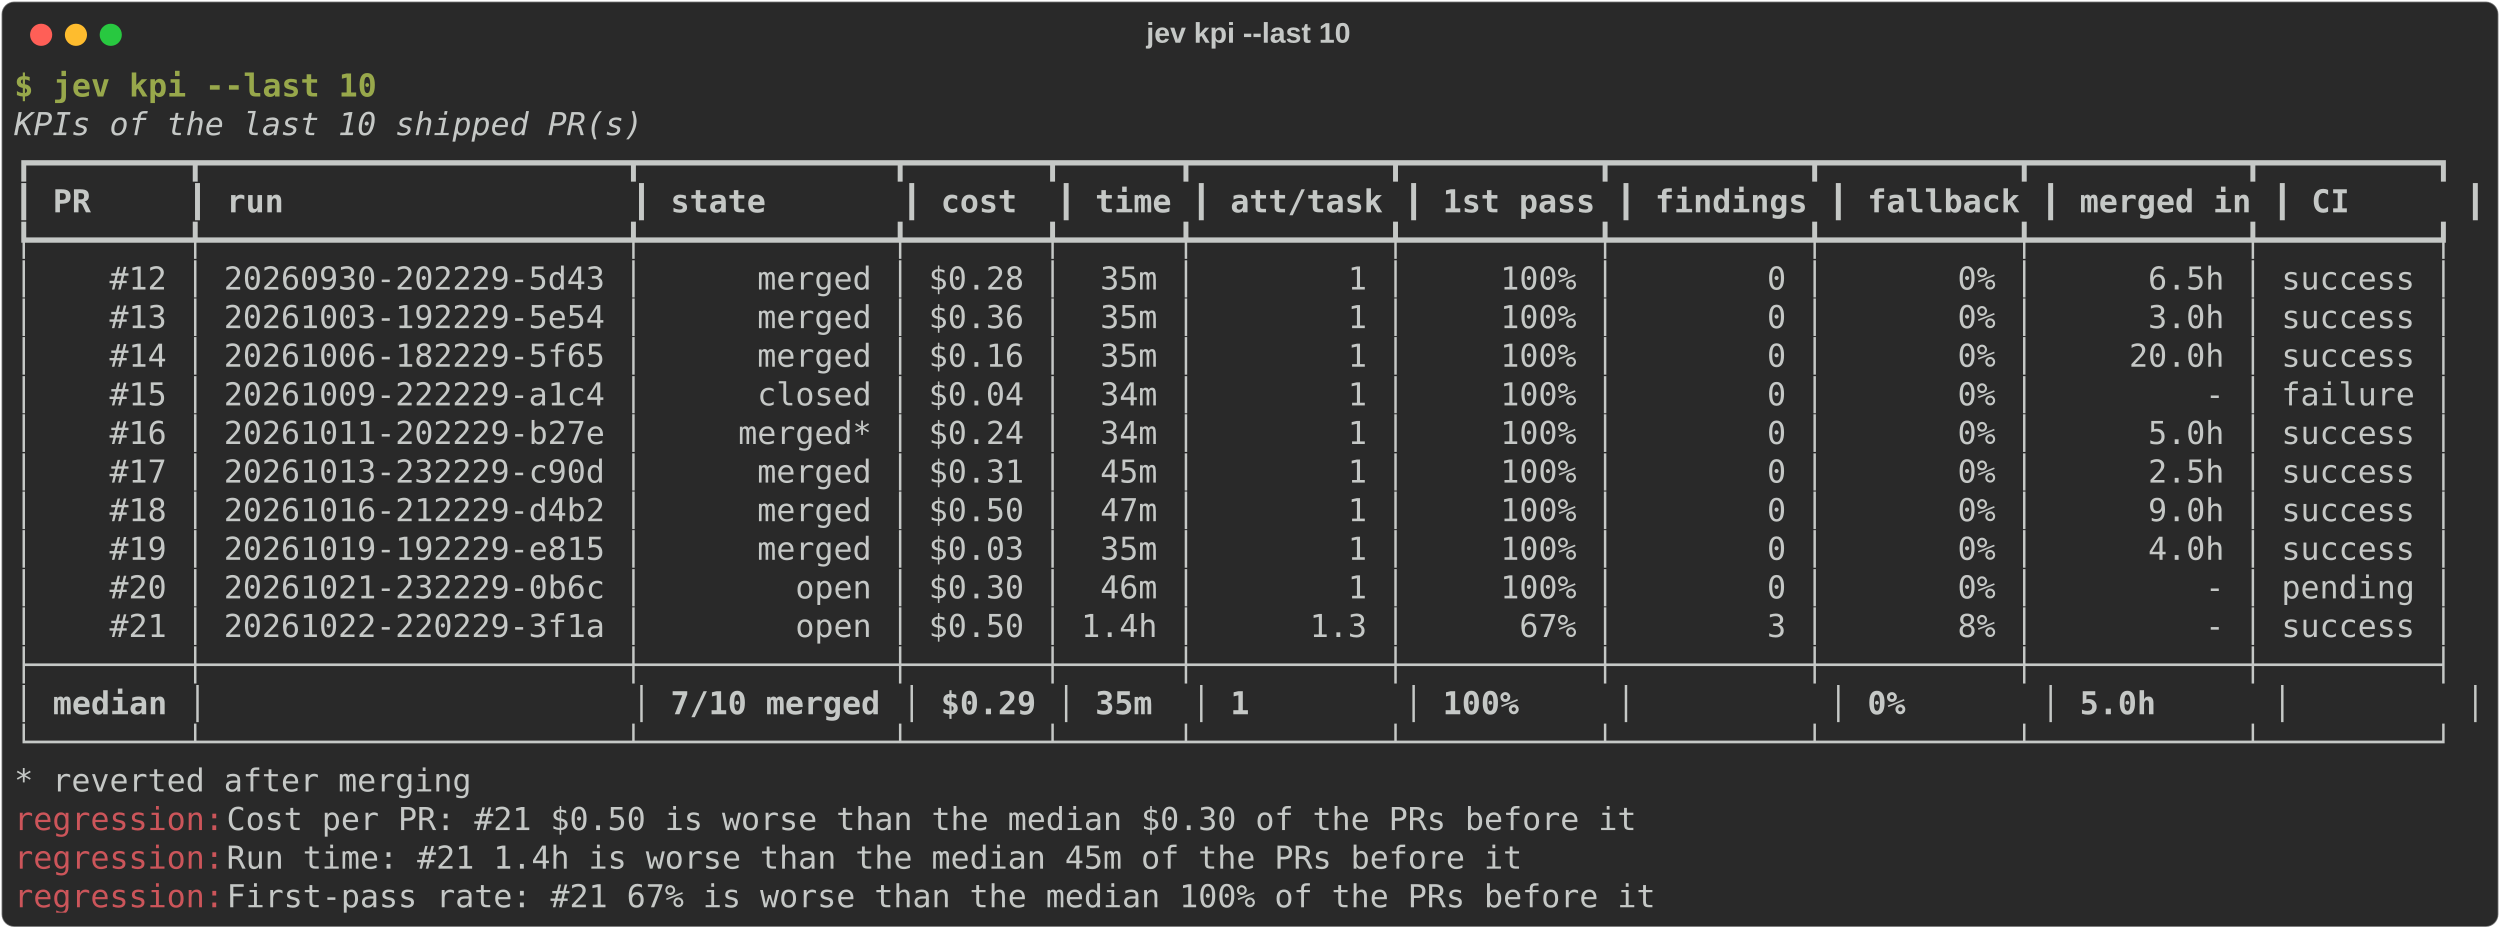
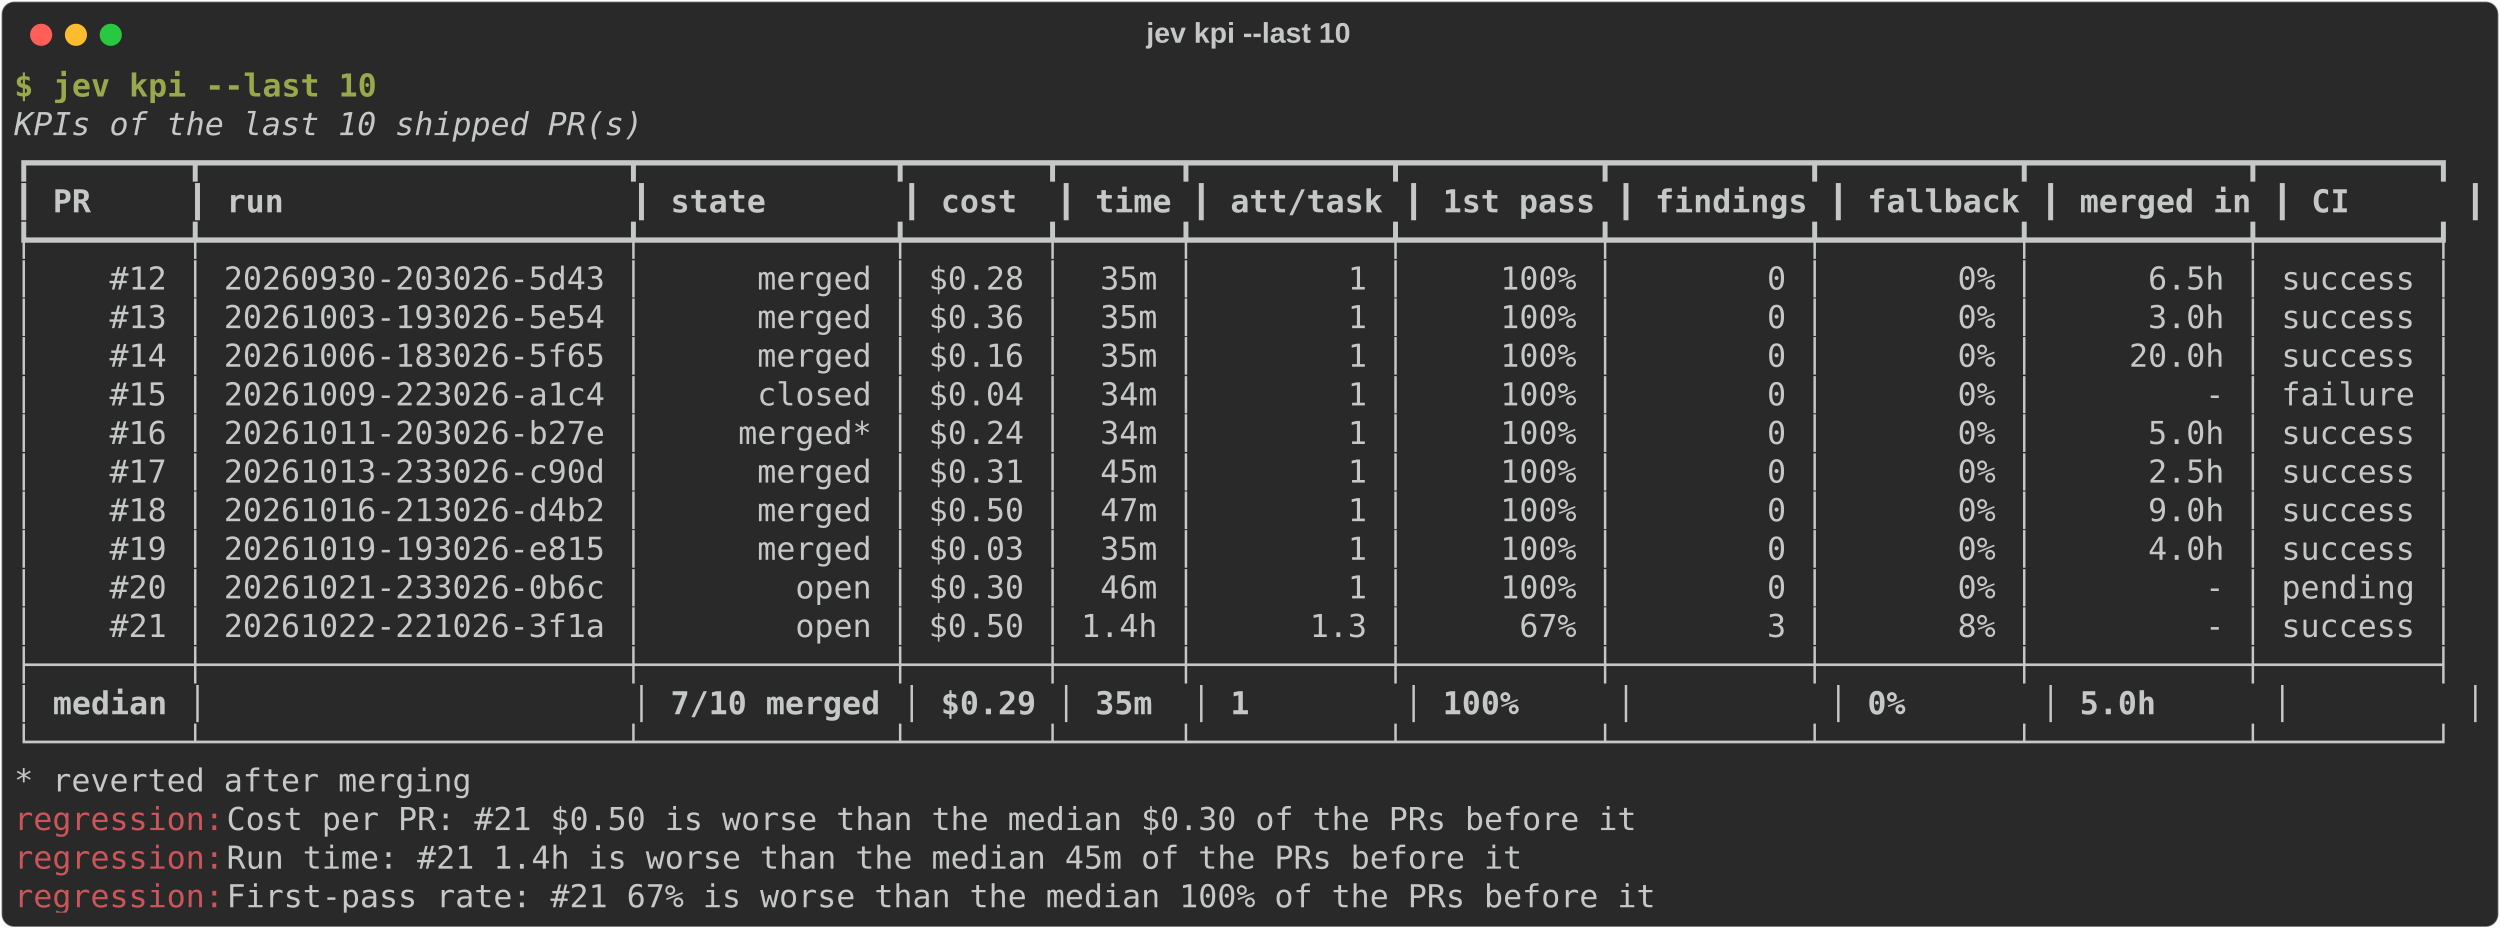
<svg xmlns="http://www.w3.org/2000/svg" class="rich-terminal" viewBox="0 0 1580 586.8">
  <style>

    @font-face {
        font-family: "Fira Code";
        src: local("FiraCode-Regular"),
                url("https://cdnjs.cloudflare.com/ajax/libs/firacode/6.2.0/woff2/FiraCode-Regular.woff2") format("woff2"),
                url("https://cdnjs.cloudflare.com/ajax/libs/firacode/6.2.0/woff/FiraCode-Regular.woff") format("woff");
        font-style: normal;
        font-weight: 400;
    }
    @font-face {
        font-family: "Fira Code";
        src: local("FiraCode-Bold"),
                url("https://cdnjs.cloudflare.com/ajax/libs/firacode/6.2.0/woff2/FiraCode-Bold.woff2") format("woff2"),
                url("https://cdnjs.cloudflare.com/ajax/libs/firacode/6.2.0/woff/FiraCode-Bold.woff") format("woff");
        font-style: bold;
        font-weight: 700;
    }

-     .terminal-2566803699-matrix {
+     .terminal-1916162251-matrix {
        font-family: Fira Code, monospace;
        font-size: 20px;
        line-height: 24.4px;
        font-variant-east-asian: full-width;
    }

-     .terminal-2566803699-title {
+     .terminal-1916162251-title {
        font-size: 18px;
        font-weight: bold;
        font-family: arial;
    }

-     .terminal-2566803699-r1 { fill: #98a84b;font-weight: bold }
- .terminal-2566803699-r2 { fill: #c5c8c6 }
- .terminal-2566803699-r3 { fill: #c5c8c6;font-style: italic; }
- .terminal-2566803699-r4 { fill: #c5c8c6;font-weight: bold }
- .terminal-2566803699-r5 { fill: #cc555a }
+     .terminal-1916162251-r1 { fill: #98a84b;font-weight: bold }
+ .terminal-1916162251-r2 { fill: #c5c8c6 }
+ .terminal-1916162251-r3 { fill: #c5c8c6;font-style: italic; }
+ .terminal-1916162251-r4 { fill: #c5c8c6;font-weight: bold }
+ .terminal-1916162251-r5 { fill: #cc555a }
    </style>
  <defs>
-     <clipPath id="terminal-2566803699-clip-terminal">
+     <clipPath id="terminal-1916162251-clip-terminal">
      <rect x="0" y="0" width="1560.6" height="535.8" />
    </clipPath>
-     <clipPath id="terminal-2566803699-line-0">
+     <clipPath id="terminal-1916162251-line-0">
      <rect x="0" y="1.5" width="1561.6" height="24.65" />
    </clipPath>
-     <clipPath id="terminal-2566803699-line-1">
+     <clipPath id="terminal-1916162251-line-1">
      <rect x="0" y="25.9" width="1561.6" height="24.65" />
    </clipPath>
-     <clipPath id="terminal-2566803699-line-2">
+     <clipPath id="terminal-1916162251-line-2">
      <rect x="0" y="50.3" width="1561.6" height="24.65" />
    </clipPath>
-     <clipPath id="terminal-2566803699-line-3">
+     <clipPath id="terminal-1916162251-line-3">
      <rect x="0" y="74.7" width="1561.6" height="24.65" />
    </clipPath>
-     <clipPath id="terminal-2566803699-line-4">
+     <clipPath id="terminal-1916162251-line-4">
      <rect x="0" y="99.1" width="1561.6" height="24.65" />
    </clipPath>
-     <clipPath id="terminal-2566803699-line-5">
+     <clipPath id="terminal-1916162251-line-5">
      <rect x="0" y="123.5" width="1561.6" height="24.65" />
    </clipPath>
-     <clipPath id="terminal-2566803699-line-6">
+     <clipPath id="terminal-1916162251-line-6">
      <rect x="0" y="147.9" width="1561.6" height="24.65" />
    </clipPath>
-     <clipPath id="terminal-2566803699-line-7">
+     <clipPath id="terminal-1916162251-line-7">
      <rect x="0" y="172.3" width="1561.6" height="24.65" />
    </clipPath>
-     <clipPath id="terminal-2566803699-line-8">
+     <clipPath id="terminal-1916162251-line-8">
      <rect x="0" y="196.7" width="1561.6" height="24.65" />
    </clipPath>
-     <clipPath id="terminal-2566803699-line-9">
+     <clipPath id="terminal-1916162251-line-9">
      <rect x="0" y="221.1" width="1561.6" height="24.65" />
    </clipPath>
-     <clipPath id="terminal-2566803699-line-10">
+     <clipPath id="terminal-1916162251-line-10">
      <rect x="0" y="245.5" width="1561.6" height="24.65" />
    </clipPath>
-     <clipPath id="terminal-2566803699-line-11">
+     <clipPath id="terminal-1916162251-line-11">
      <rect x="0" y="269.9" width="1561.6" height="24.65" />
    </clipPath>
-     <clipPath id="terminal-2566803699-line-12">
+     <clipPath id="terminal-1916162251-line-12">
      <rect x="0" y="294.3" width="1561.6" height="24.65" />
    </clipPath>
-     <clipPath id="terminal-2566803699-line-13">
+     <clipPath id="terminal-1916162251-line-13">
      <rect x="0" y="318.7" width="1561.6" height="24.65" />
    </clipPath>
-     <clipPath id="terminal-2566803699-line-14">
+     <clipPath id="terminal-1916162251-line-14">
      <rect x="0" y="343.1" width="1561.6" height="24.65" />
    </clipPath>
-     <clipPath id="terminal-2566803699-line-15">
+     <clipPath id="terminal-1916162251-line-15">
      <rect x="0" y="367.5" width="1561.6" height="24.65" />
    </clipPath>
-     <clipPath id="terminal-2566803699-line-16">
+     <clipPath id="terminal-1916162251-line-16">
      <rect x="0" y="391.9" width="1561.6" height="24.65" />
    </clipPath>
-     <clipPath id="terminal-2566803699-line-17">
+     <clipPath id="terminal-1916162251-line-17">
      <rect x="0" y="416.3" width="1561.6" height="24.65" />
    </clipPath>
-     <clipPath id="terminal-2566803699-line-18">
+     <clipPath id="terminal-1916162251-line-18">
      <rect x="0" y="440.7" width="1561.6" height="24.65" />
    </clipPath>
-     <clipPath id="terminal-2566803699-line-19">
+     <clipPath id="terminal-1916162251-line-19">
      <rect x="0" y="465.1" width="1561.6" height="24.65" />
    </clipPath>
-     <clipPath id="terminal-2566803699-line-20">
+     <clipPath id="terminal-1916162251-line-20">
      <rect x="0" y="489.5" width="1561.6" height="24.65" />
    </clipPath>
  </defs>
  <rect fill="#292929" stroke="rgba(255,255,255,0.35)" stroke-width="1" x="1" y="1" width="1578" height="584.8" rx="8" />
-   <text class="terminal-2566803699-title" fill="#c5c8c6" text-anchor="middle" x="789" y="27">jev kpi --last 10</text>
+   <text class="terminal-1916162251-title" fill="#c5c8c6" text-anchor="middle" x="789" y="27">jev kpi --last 10</text>
  <g transform="translate(26,22)">
    <circle cx="0" cy="0" r="7" fill="#ff5f57" />
    <circle cx="22" cy="0" r="7" fill="#febc2e" />
    <circle cx="44" cy="0" r="7" fill="#28c840" />
  </g>
-   <g transform="translate(9, 41)" clip-path="url(#terminal-2566803699-clip-terminal)">
-     <g class="terminal-2566803699-matrix">
-       <text class="terminal-2566803699-r1" x="0" y="20" textLength="24.4" clip-path="url(#terminal-2566803699-line-0)">$ </text>
-       <text class="terminal-2566803699-r1" x="24.4" y="20" textLength="207.4" clip-path="url(#terminal-2566803699-line-0)">jev kpi --last 10</text>
-       <text class="terminal-2566803699-r2" x="1561.6" y="20" textLength="12.2" clip-path="url(#terminal-2566803699-line-0)">
- </text>
-       <text class="terminal-2566803699-r3" x="0" y="44.4" textLength="1561.6" clip-path="url(#terminal-2566803699-line-1)">                                               KPIs of the last 10 shipped PR(s)                                                </text>
-       <text class="terminal-2566803699-r2" x="1561.6" y="44.4" textLength="12.2" clip-path="url(#terminal-2566803699-line-1)">
- </text>
-       <text class="terminal-2566803699-r2" x="0" y="68.8" textLength="1561.6" clip-path="url(#terminal-2566803699-line-2)">┏━━━━━━━━┳━━━━━━━━━━━━━━━━━━━━━━┳━━━━━━━━━━━━━┳━━━━━━━┳━━━━━━┳━━━━━━━━━━┳━━━━━━━━━━┳━━━━━━━━━━┳━━━━━━━━━━┳━━━━━━━━━━━┳━━━━━━━━━┓</text>
-       <text class="terminal-2566803699-r2" x="1561.6" y="68.8" textLength="12.2" clip-path="url(#terminal-2566803699-line-2)">
- </text>
-       <text class="terminal-2566803699-r2" x="0" y="93.2" textLength="12.2" clip-path="url(#terminal-2566803699-line-3)">┃</text>
-       <text class="terminal-2566803699-r4" x="24.4" y="93.2" textLength="73.2" clip-path="url(#terminal-2566803699-line-3)">    PR</text>
-       <text class="terminal-2566803699-r2" x="109.8" y="93.2" textLength="12.2" clip-path="url(#terminal-2566803699-line-3)">┃</text>
-       <text class="terminal-2566803699-r4" x="134.2" y="93.2" textLength="244" clip-path="url(#terminal-2566803699-line-3)">run                 </text>
-       <text class="terminal-2566803699-r2" x="390.4" y="93.2" textLength="12.2" clip-path="url(#terminal-2566803699-line-3)">┃</text>
-       <text class="terminal-2566803699-r4" x="414.8" y="93.2" textLength="134.2" clip-path="url(#terminal-2566803699-line-3)">      state</text>
-       <text class="terminal-2566803699-r2" x="561.2" y="93.2" textLength="12.2" clip-path="url(#terminal-2566803699-line-3)">┃</text>
-       <text class="terminal-2566803699-r4" x="585.6" y="93.2" textLength="61" clip-path="url(#terminal-2566803699-line-3)"> cost</text>
-       <text class="terminal-2566803699-r2" x="658.8" y="93.2" textLength="12.2" clip-path="url(#terminal-2566803699-line-3)">┃</text>
-       <text class="terminal-2566803699-r4" x="683.2" y="93.2" textLength="48.8" clip-path="url(#terminal-2566803699-line-3)">time</text>
-       <text class="terminal-2566803699-r2" x="744.2" y="93.2" textLength="12.2" clip-path="url(#terminal-2566803699-line-3)">┃</text>
-       <text class="terminal-2566803699-r4" x="768.6" y="93.2" textLength="97.6" clip-path="url(#terminal-2566803699-line-3)">att/task</text>
-       <text class="terminal-2566803699-r2" x="878.4" y="93.2" textLength="12.2" clip-path="url(#terminal-2566803699-line-3)">┃</text>
-       <text class="terminal-2566803699-r4" x="902.8" y="93.2" textLength="97.6" clip-path="url(#terminal-2566803699-line-3)">1st pass</text>
-       <text class="terminal-2566803699-r2" x="1012.6" y="93.2" textLength="12.2" clip-path="url(#terminal-2566803699-line-3)">┃</text>
-       <text class="terminal-2566803699-r4" x="1037" y="93.2" textLength="97.6" clip-path="url(#terminal-2566803699-line-3)">findings</text>
-       <text class="terminal-2566803699-r2" x="1146.8" y="93.2" textLength="12.2" clip-path="url(#terminal-2566803699-line-3)">┃</text>
-       <text class="terminal-2566803699-r4" x="1171.2" y="93.2" textLength="97.6" clip-path="url(#terminal-2566803699-line-3)">fallback</text>
-       <text class="terminal-2566803699-r2" x="1281" y="93.2" textLength="12.2" clip-path="url(#terminal-2566803699-line-3)">┃</text>
-       <text class="terminal-2566803699-r4" x="1305.4" y="93.2" textLength="109.8" clip-path="url(#terminal-2566803699-line-3)">merged in</text>
-       <text class="terminal-2566803699-r2" x="1427.4" y="93.2" textLength="12.2" clip-path="url(#terminal-2566803699-line-3)">┃</text>
-       <text class="terminal-2566803699-r4" x="1451.8" y="93.2" textLength="85.4" clip-path="url(#terminal-2566803699-line-3)">     CI</text>
-       <text class="terminal-2566803699-r2" x="1549.4" y="93.2" textLength="12.2" clip-path="url(#terminal-2566803699-line-3)">┃</text>
-       <text class="terminal-2566803699-r2" x="1561.6" y="93.2" textLength="12.2" clip-path="url(#terminal-2566803699-line-3)">
- </text>
-       <text class="terminal-2566803699-r2" x="0" y="117.6" textLength="1561.6" clip-path="url(#terminal-2566803699-line-4)">┡━━━━━━━━╇━━━━━━━━━━━━━━━━━━━━━━╇━━━━━━━━━━━━━╇━━━━━━━╇━━━━━━╇━━━━━━━━━━╇━━━━━━━━━━╇━━━━━━━━━━╇━━━━━━━━━━╇━━━━━━━━━━━╇━━━━━━━━━┩</text>
-       <text class="terminal-2566803699-r2" x="1561.6" y="117.6" textLength="12.2" clip-path="url(#terminal-2566803699-line-4)">
- </text>
-       <text class="terminal-2566803699-r2" x="0" y="142" textLength="1561.6" clip-path="url(#terminal-2566803699-line-5)">│    #12 │ 20260930-202229-5d43 │      merged │ $0.28 │  35m │        1 │     100% │        0 │       0% │      6.5h │ success │</text>
-       <text class="terminal-2566803699-r2" x="1561.6" y="142" textLength="12.2" clip-path="url(#terminal-2566803699-line-5)">
- </text>
-       <text class="terminal-2566803699-r2" x="0" y="166.4" textLength="1561.6" clip-path="url(#terminal-2566803699-line-6)">│    #13 │ 20261003-192229-5e54 │      merged │ $0.36 │  35m │        1 │     100% │        0 │       0% │      3.0h │ success │</text>
-       <text class="terminal-2566803699-r2" x="1561.6" y="166.4" textLength="12.2" clip-path="url(#terminal-2566803699-line-6)">
- </text>
-       <text class="terminal-2566803699-r2" x="0" y="190.8" textLength="1561.6" clip-path="url(#terminal-2566803699-line-7)">│    #14 │ 20261006-182229-5f65 │      merged │ $0.16 │  35m │        1 │     100% │        0 │       0% │     20.0h │ success │</text>
-       <text class="terminal-2566803699-r2" x="1561.6" y="190.8" textLength="12.2" clip-path="url(#terminal-2566803699-line-7)">
- </text>
-       <text class="terminal-2566803699-r2" x="0" y="215.2" textLength="1561.6" clip-path="url(#terminal-2566803699-line-8)">│    #15 │ 20261009-222229-a1c4 │      closed │ $0.04 │  34m │        1 │     100% │        0 │       0% │         - │ failure │</text>
-       <text class="terminal-2566803699-r2" x="1561.6" y="215.2" textLength="12.2" clip-path="url(#terminal-2566803699-line-8)">
- </text>
-       <text class="terminal-2566803699-r2" x="0" y="239.6" textLength="1561.6" clip-path="url(#terminal-2566803699-line-9)">│    #16 │ 20261011-202229-b27e │     merged* │ $0.24 │  34m │        1 │     100% │        0 │       0% │      5.0h │ success │</text>
-       <text class="terminal-2566803699-r2" x="1561.6" y="239.6" textLength="12.2" clip-path="url(#terminal-2566803699-line-9)">
- </text>
-       <text class="terminal-2566803699-r2" x="0" y="264" textLength="1561.6" clip-path="url(#terminal-2566803699-line-10)">│    #17 │ 20261013-232229-c90d │      merged │ $0.31 │  45m │        1 │     100% │        0 │       0% │      2.5h │ success │</text>
-       <text class="terminal-2566803699-r2" x="1561.6" y="264" textLength="12.2" clip-path="url(#terminal-2566803699-line-10)">
- </text>
-       <text class="terminal-2566803699-r2" x="0" y="288.4" textLength="1561.6" clip-path="url(#terminal-2566803699-line-11)">│    #18 │ 20261016-212229-d4b2 │      merged │ $0.50 │  47m │        1 │     100% │        0 │       0% │      9.0h │ success │</text>
-       <text class="terminal-2566803699-r2" x="1561.6" y="288.4" textLength="12.2" clip-path="url(#terminal-2566803699-line-11)">
- </text>
-       <text class="terminal-2566803699-r2" x="0" y="312.8" textLength="1561.6" clip-path="url(#terminal-2566803699-line-12)">│    #19 │ 20261019-192229-e815 │      merged │ $0.03 │  35m │        1 │     100% │        0 │       0% │      4.0h │ success │</text>
-       <text class="terminal-2566803699-r2" x="1561.6" y="312.8" textLength="12.2" clip-path="url(#terminal-2566803699-line-12)">
- </text>
-       <text class="terminal-2566803699-r2" x="0" y="337.2" textLength="1561.6" clip-path="url(#terminal-2566803699-line-13)">│    #20 │ 20261021-232229-0b6c │        open │ $0.30 │  46m │        1 │     100% │        0 │       0% │         - │ pending │</text>
-       <text class="terminal-2566803699-r2" x="1561.6" y="337.2" textLength="12.2" clip-path="url(#terminal-2566803699-line-13)">
- </text>
-       <text class="terminal-2566803699-r2" x="0" y="361.6" textLength="1561.6" clip-path="url(#terminal-2566803699-line-14)">│    #21 │ 20261022-220229-3f1a │        open │ $0.50 │ 1.4h │      1.3 │      67% │        3 │       8% │         - │ success │</text>
-       <text class="terminal-2566803699-r2" x="1561.6" y="361.6" textLength="12.2" clip-path="url(#terminal-2566803699-line-14)">
- </text>
-       <text class="terminal-2566803699-r2" x="0" y="386" textLength="1561.6" clip-path="url(#terminal-2566803699-line-15)">├────────┼──────────────────────┼─────────────┼───────┼──────┼──────────┼──────────┼──────────┼──────────┼───────────┼─────────┤</text>
-       <text class="terminal-2566803699-r2" x="1561.6" y="386" textLength="12.2" clip-path="url(#terminal-2566803699-line-15)">
- </text>
-       <text class="terminal-2566803699-r2" x="0" y="410.4" textLength="12.2" clip-path="url(#terminal-2566803699-line-16)">│</text>
-       <text class="terminal-2566803699-r4" x="24.4" y="410.4" textLength="73.2" clip-path="url(#terminal-2566803699-line-16)">median</text>
-       <text class="terminal-2566803699-r2" x="109.8" y="410.4" textLength="12.2" clip-path="url(#terminal-2566803699-line-16)">│</text>
-       <text class="terminal-2566803699-r2" x="390.4" y="410.4" textLength="12.2" clip-path="url(#terminal-2566803699-line-16)">│</text>
-       <text class="terminal-2566803699-r4" x="414.8" y="410.4" textLength="134.2" clip-path="url(#terminal-2566803699-line-16)">7/10 merged</text>
-       <text class="terminal-2566803699-r2" x="561.2" y="410.4" textLength="12.2" clip-path="url(#terminal-2566803699-line-16)">│</text>
-       <text class="terminal-2566803699-r4" x="585.6" y="410.4" textLength="61" clip-path="url(#terminal-2566803699-line-16)">$0.29</text>
-       <text class="terminal-2566803699-r2" x="658.8" y="410.4" textLength="12.2" clip-path="url(#terminal-2566803699-line-16)">│</text>
-       <text class="terminal-2566803699-r4" x="683.2" y="410.4" textLength="48.8" clip-path="url(#terminal-2566803699-line-16)"> 35m</text>
-       <text class="terminal-2566803699-r2" x="744.2" y="410.4" textLength="12.2" clip-path="url(#terminal-2566803699-line-16)">│</text>
-       <text class="terminal-2566803699-r4" x="768.6" y="410.4" textLength="97.6" clip-path="url(#terminal-2566803699-line-16)">       1</text>
-       <text class="terminal-2566803699-r2" x="878.4" y="410.4" textLength="12.2" clip-path="url(#terminal-2566803699-line-16)">│</text>
-       <text class="terminal-2566803699-r4" x="902.8" y="410.4" textLength="97.6" clip-path="url(#terminal-2566803699-line-16)">    100%</text>
-       <text class="terminal-2566803699-r2" x="1012.6" y="410.4" textLength="12.2" clip-path="url(#terminal-2566803699-line-16)">│</text>
-       <text class="terminal-2566803699-r2" x="1146.8" y="410.4" textLength="12.2" clip-path="url(#terminal-2566803699-line-16)">│</text>
-       <text class="terminal-2566803699-r4" x="1171.2" y="410.4" textLength="97.6" clip-path="url(#terminal-2566803699-line-16)">      0%</text>
-       <text class="terminal-2566803699-r2" x="1281" y="410.4" textLength="12.2" clip-path="url(#terminal-2566803699-line-16)">│</text>
-       <text class="terminal-2566803699-r4" x="1305.4" y="410.4" textLength="109.8" clip-path="url(#terminal-2566803699-line-16)">     5.0h</text>
-       <text class="terminal-2566803699-r2" x="1427.4" y="410.4" textLength="12.2" clip-path="url(#terminal-2566803699-line-16)">│</text>
-       <text class="terminal-2566803699-r2" x="1549.4" y="410.4" textLength="12.2" clip-path="url(#terminal-2566803699-line-16)">│</text>
-       <text class="terminal-2566803699-r2" x="1561.6" y="410.4" textLength="12.2" clip-path="url(#terminal-2566803699-line-16)">
- </text>
-       <text class="terminal-2566803699-r2" x="0" y="434.8" textLength="1561.6" clip-path="url(#terminal-2566803699-line-17)">└────────┴──────────────────────┴─────────────┴───────┴──────┴──────────┴──────────┴──────────┴──────────┴───────────┴─────────┘</text>
-       <text class="terminal-2566803699-r2" x="1561.6" y="434.8" textLength="12.2" clip-path="url(#terminal-2566803699-line-17)">
- </text>
-       <text class="terminal-2566803699-r2" x="0" y="459.2" textLength="292.8" clip-path="url(#terminal-2566803699-line-18)">* reverted after merging</text>
-       <text class="terminal-2566803699-r2" x="1561.6" y="459.2" textLength="12.2" clip-path="url(#terminal-2566803699-line-18)">
- </text>
-       <text class="terminal-2566803699-r5" x="0" y="483.6" textLength="134.2" clip-path="url(#terminal-2566803699-line-19)">regression:</text>
-       <text class="terminal-2566803699-r2" x="134.2" y="483.6" textLength="915" clip-path="url(#terminal-2566803699-line-19)"> Cost per PR: #21 $0.50 is worse than the median $0.30 of the PRs before it</text>
-       <text class="terminal-2566803699-r2" x="1561.6" y="483.6" textLength="12.2" clip-path="url(#terminal-2566803699-line-19)">
- </text>
-       <text class="terminal-2566803699-r5" x="0" y="508" textLength="134.2" clip-path="url(#terminal-2566803699-line-20)">regression:</text>
-       <text class="terminal-2566803699-r2" x="134.2" y="508" textLength="841.8" clip-path="url(#terminal-2566803699-line-20)"> Run time: #21 1.4h is worse than the median 45m of the PRs before it</text>
-       <text class="terminal-2566803699-r2" x="1561.6" y="508" textLength="12.2" clip-path="url(#terminal-2566803699-line-20)">
- </text>
-       <text class="terminal-2566803699-r5" x="0" y="532.4" textLength="134.2" clip-path="url(#terminal-2566803699-line-21)">regression:</text>
-       <text class="terminal-2566803699-r2" x="134.2" y="532.4" textLength="927.2" clip-path="url(#terminal-2566803699-line-21)"> First-pass rate: #21 67% is worse than the median 100% of the PRs before it</text>
-       <text class="terminal-2566803699-r2" x="1561.6" y="532.4" textLength="12.2" clip-path="url(#terminal-2566803699-line-21)">
+   <g transform="translate(9, 41)" clip-path="url(#terminal-1916162251-clip-terminal)">
+     <g class="terminal-1916162251-matrix">
+       <text class="terminal-1916162251-r1" x="0" y="20" textLength="24.4" clip-path="url(#terminal-1916162251-line-0)">$ </text>
+       <text class="terminal-1916162251-r1" x="24.4" y="20" textLength="207.4" clip-path="url(#terminal-1916162251-line-0)">jev kpi --last 10</text>
+       <text class="terminal-1916162251-r2" x="1561.6" y="20" textLength="12.2" clip-path="url(#terminal-1916162251-line-0)">
+ </text>
+       <text class="terminal-1916162251-r3" x="0" y="44.4" textLength="1561.6" clip-path="url(#terminal-1916162251-line-1)">                                               KPIs of the last 10 shipped PR(s)                                                </text>
+       <text class="terminal-1916162251-r2" x="1561.6" y="44.4" textLength="12.2" clip-path="url(#terminal-1916162251-line-1)">
+ </text>
+       <text class="terminal-1916162251-r2" x="0" y="68.8" textLength="1561.6" clip-path="url(#terminal-1916162251-line-2)">┏━━━━━━━━┳━━━━━━━━━━━━━━━━━━━━━━┳━━━━━━━━━━━━━┳━━━━━━━┳━━━━━━┳━━━━━━━━━━┳━━━━━━━━━━┳━━━━━━━━━━┳━━━━━━━━━━┳━━━━━━━━━━━┳━━━━━━━━━┓</text>
+       <text class="terminal-1916162251-r2" x="1561.6" y="68.8" textLength="12.2" clip-path="url(#terminal-1916162251-line-2)">
+ </text>
+       <text class="terminal-1916162251-r2" x="0" y="93.2" textLength="12.2" clip-path="url(#terminal-1916162251-line-3)">┃</text>
+       <text class="terminal-1916162251-r4" x="24.4" y="93.2" textLength="73.2" clip-path="url(#terminal-1916162251-line-3)">    PR</text>
+       <text class="terminal-1916162251-r2" x="109.8" y="93.2" textLength="12.2" clip-path="url(#terminal-1916162251-line-3)">┃</text>
+       <text class="terminal-1916162251-r4" x="134.2" y="93.2" textLength="244" clip-path="url(#terminal-1916162251-line-3)">run                 </text>
+       <text class="terminal-1916162251-r2" x="390.4" y="93.2" textLength="12.2" clip-path="url(#terminal-1916162251-line-3)">┃</text>
+       <text class="terminal-1916162251-r4" x="414.8" y="93.2" textLength="134.2" clip-path="url(#terminal-1916162251-line-3)">      state</text>
+       <text class="terminal-1916162251-r2" x="561.2" y="93.2" textLength="12.2" clip-path="url(#terminal-1916162251-line-3)">┃</text>
+       <text class="terminal-1916162251-r4" x="585.6" y="93.2" textLength="61" clip-path="url(#terminal-1916162251-line-3)"> cost</text>
+       <text class="terminal-1916162251-r2" x="658.8" y="93.2" textLength="12.2" clip-path="url(#terminal-1916162251-line-3)">┃</text>
+       <text class="terminal-1916162251-r4" x="683.2" y="93.2" textLength="48.8" clip-path="url(#terminal-1916162251-line-3)">time</text>
+       <text class="terminal-1916162251-r2" x="744.2" y="93.2" textLength="12.2" clip-path="url(#terminal-1916162251-line-3)">┃</text>
+       <text class="terminal-1916162251-r4" x="768.6" y="93.2" textLength="97.6" clip-path="url(#terminal-1916162251-line-3)">att/task</text>
+       <text class="terminal-1916162251-r2" x="878.4" y="93.2" textLength="12.2" clip-path="url(#terminal-1916162251-line-3)">┃</text>
+       <text class="terminal-1916162251-r4" x="902.8" y="93.2" textLength="97.6" clip-path="url(#terminal-1916162251-line-3)">1st pass</text>
+       <text class="terminal-1916162251-r2" x="1012.6" y="93.2" textLength="12.2" clip-path="url(#terminal-1916162251-line-3)">┃</text>
+       <text class="terminal-1916162251-r4" x="1037" y="93.2" textLength="97.6" clip-path="url(#terminal-1916162251-line-3)">findings</text>
+       <text class="terminal-1916162251-r2" x="1146.8" y="93.2" textLength="12.2" clip-path="url(#terminal-1916162251-line-3)">┃</text>
+       <text class="terminal-1916162251-r4" x="1171.2" y="93.2" textLength="97.6" clip-path="url(#terminal-1916162251-line-3)">fallback</text>
+       <text class="terminal-1916162251-r2" x="1281" y="93.2" textLength="12.2" clip-path="url(#terminal-1916162251-line-3)">┃</text>
+       <text class="terminal-1916162251-r4" x="1305.4" y="93.2" textLength="109.8" clip-path="url(#terminal-1916162251-line-3)">merged in</text>
+       <text class="terminal-1916162251-r2" x="1427.4" y="93.2" textLength="12.2" clip-path="url(#terminal-1916162251-line-3)">┃</text>
+       <text class="terminal-1916162251-r4" x="1451.8" y="93.2" textLength="85.4" clip-path="url(#terminal-1916162251-line-3)">     CI</text>
+       <text class="terminal-1916162251-r2" x="1549.4" y="93.2" textLength="12.2" clip-path="url(#terminal-1916162251-line-3)">┃</text>
+       <text class="terminal-1916162251-r2" x="1561.6" y="93.2" textLength="12.2" clip-path="url(#terminal-1916162251-line-3)">
+ </text>
+       <text class="terminal-1916162251-r2" x="0" y="117.6" textLength="1561.6" clip-path="url(#terminal-1916162251-line-4)">┡━━━━━━━━╇━━━━━━━━━━━━━━━━━━━━━━╇━━━━━━━━━━━━━╇━━━━━━━╇━━━━━━╇━━━━━━━━━━╇━━━━━━━━━━╇━━━━━━━━━━╇━━━━━━━━━━╇━━━━━━━━━━━╇━━━━━━━━━┩</text>
+       <text class="terminal-1916162251-r2" x="1561.6" y="117.6" textLength="12.2" clip-path="url(#terminal-1916162251-line-4)">
+ </text>
+       <text class="terminal-1916162251-r2" x="0" y="142" textLength="1561.6" clip-path="url(#terminal-1916162251-line-5)">│    #12 │ 20260930-203026-5d43 │      merged │ $0.28 │  35m │        1 │     100% │        0 │       0% │      6.5h │ success │</text>
+       <text class="terminal-1916162251-r2" x="1561.6" y="142" textLength="12.2" clip-path="url(#terminal-1916162251-line-5)">
+ </text>
+       <text class="terminal-1916162251-r2" x="0" y="166.4" textLength="1561.6" clip-path="url(#terminal-1916162251-line-6)">│    #13 │ 20261003-193026-5e54 │      merged │ $0.36 │  35m │        1 │     100% │        0 │       0% │      3.0h │ success │</text>
+       <text class="terminal-1916162251-r2" x="1561.6" y="166.4" textLength="12.2" clip-path="url(#terminal-1916162251-line-6)">
+ </text>
+       <text class="terminal-1916162251-r2" x="0" y="190.8" textLength="1561.6" clip-path="url(#terminal-1916162251-line-7)">│    #14 │ 20261006-183026-5f65 │      merged │ $0.16 │  35m │        1 │     100% │        0 │       0% │     20.0h │ success │</text>
+       <text class="terminal-1916162251-r2" x="1561.6" y="190.8" textLength="12.2" clip-path="url(#terminal-1916162251-line-7)">
+ </text>
+       <text class="terminal-1916162251-r2" x="0" y="215.2" textLength="1561.6" clip-path="url(#terminal-1916162251-line-8)">│    #15 │ 20261009-223026-a1c4 │      closed │ $0.04 │  34m │        1 │     100% │        0 │       0% │         - │ failure │</text>
+       <text class="terminal-1916162251-r2" x="1561.6" y="215.2" textLength="12.2" clip-path="url(#terminal-1916162251-line-8)">
+ </text>
+       <text class="terminal-1916162251-r2" x="0" y="239.6" textLength="1561.6" clip-path="url(#terminal-1916162251-line-9)">│    #16 │ 20261011-203026-b27e │     merged* │ $0.24 │  34m │        1 │     100% │        0 │       0% │      5.0h │ success │</text>
+       <text class="terminal-1916162251-r2" x="1561.6" y="239.6" textLength="12.2" clip-path="url(#terminal-1916162251-line-9)">
+ </text>
+       <text class="terminal-1916162251-r2" x="0" y="264" textLength="1561.6" clip-path="url(#terminal-1916162251-line-10)">│    #17 │ 20261013-233026-c90d │      merged │ $0.31 │  45m │        1 │     100% │        0 │       0% │      2.5h │ success │</text>
+       <text class="terminal-1916162251-r2" x="1561.6" y="264" textLength="12.2" clip-path="url(#terminal-1916162251-line-10)">
+ </text>
+       <text class="terminal-1916162251-r2" x="0" y="288.4" textLength="1561.6" clip-path="url(#terminal-1916162251-line-11)">│    #18 │ 20261016-213026-d4b2 │      merged │ $0.50 │  47m │        1 │     100% │        0 │       0% │      9.0h │ success │</text>
+       <text class="terminal-1916162251-r2" x="1561.6" y="288.4" textLength="12.2" clip-path="url(#terminal-1916162251-line-11)">
+ </text>
+       <text class="terminal-1916162251-r2" x="0" y="312.8" textLength="1561.6" clip-path="url(#terminal-1916162251-line-12)">│    #19 │ 20261019-193026-e815 │      merged │ $0.03 │  35m │        1 │     100% │        0 │       0% │      4.0h │ success │</text>
+       <text class="terminal-1916162251-r2" x="1561.6" y="312.8" textLength="12.2" clip-path="url(#terminal-1916162251-line-12)">
+ </text>
+       <text class="terminal-1916162251-r2" x="0" y="337.2" textLength="1561.6" clip-path="url(#terminal-1916162251-line-13)">│    #20 │ 20261021-233026-0b6c │        open │ $0.30 │  46m │        1 │     100% │        0 │       0% │         - │ pending │</text>
+       <text class="terminal-1916162251-r2" x="1561.6" y="337.2" textLength="12.2" clip-path="url(#terminal-1916162251-line-13)">
+ </text>
+       <text class="terminal-1916162251-r2" x="0" y="361.6" textLength="1561.6" clip-path="url(#terminal-1916162251-line-14)">│    #21 │ 20261022-221026-3f1a │        open │ $0.50 │ 1.4h │      1.3 │      67% │        3 │       8% │         - │ success │</text>
+       <text class="terminal-1916162251-r2" x="1561.6" y="361.6" textLength="12.2" clip-path="url(#terminal-1916162251-line-14)">
+ </text>
+       <text class="terminal-1916162251-r2" x="0" y="386" textLength="1561.6" clip-path="url(#terminal-1916162251-line-15)">├────────┼──────────────────────┼─────────────┼───────┼──────┼──────────┼──────────┼──────────┼──────────┼───────────┼─────────┤</text>
+       <text class="terminal-1916162251-r2" x="1561.6" y="386" textLength="12.2" clip-path="url(#terminal-1916162251-line-15)">
+ </text>
+       <text class="terminal-1916162251-r2" x="0" y="410.4" textLength="12.2" clip-path="url(#terminal-1916162251-line-16)">│</text>
+       <text class="terminal-1916162251-r4" x="24.4" y="410.4" textLength="73.2" clip-path="url(#terminal-1916162251-line-16)">median</text>
+       <text class="terminal-1916162251-r2" x="109.8" y="410.4" textLength="12.2" clip-path="url(#terminal-1916162251-line-16)">│</text>
+       <text class="terminal-1916162251-r2" x="390.4" y="410.4" textLength="12.2" clip-path="url(#terminal-1916162251-line-16)">│</text>
+       <text class="terminal-1916162251-r4" x="414.8" y="410.4" textLength="134.2" clip-path="url(#terminal-1916162251-line-16)">7/10 merged</text>
+       <text class="terminal-1916162251-r2" x="561.2" y="410.4" textLength="12.2" clip-path="url(#terminal-1916162251-line-16)">│</text>
+       <text class="terminal-1916162251-r4" x="585.6" y="410.4" textLength="61" clip-path="url(#terminal-1916162251-line-16)">$0.29</text>
+       <text class="terminal-1916162251-r2" x="658.8" y="410.4" textLength="12.2" clip-path="url(#terminal-1916162251-line-16)">│</text>
+       <text class="terminal-1916162251-r4" x="683.2" y="410.4" textLength="48.8" clip-path="url(#terminal-1916162251-line-16)"> 35m</text>
+       <text class="terminal-1916162251-r2" x="744.2" y="410.4" textLength="12.2" clip-path="url(#terminal-1916162251-line-16)">│</text>
+       <text class="terminal-1916162251-r4" x="768.6" y="410.4" textLength="97.6" clip-path="url(#terminal-1916162251-line-16)">       1</text>
+       <text class="terminal-1916162251-r2" x="878.4" y="410.4" textLength="12.2" clip-path="url(#terminal-1916162251-line-16)">│</text>
+       <text class="terminal-1916162251-r4" x="902.8" y="410.4" textLength="97.6" clip-path="url(#terminal-1916162251-line-16)">    100%</text>
+       <text class="terminal-1916162251-r2" x="1012.6" y="410.4" textLength="12.2" clip-path="url(#terminal-1916162251-line-16)">│</text>
+       <text class="terminal-1916162251-r2" x="1146.8" y="410.4" textLength="12.2" clip-path="url(#terminal-1916162251-line-16)">│</text>
+       <text class="terminal-1916162251-r4" x="1171.2" y="410.4" textLength="97.6" clip-path="url(#terminal-1916162251-line-16)">      0%</text>
+       <text class="terminal-1916162251-r2" x="1281" y="410.4" textLength="12.2" clip-path="url(#terminal-1916162251-line-16)">│</text>
+       <text class="terminal-1916162251-r4" x="1305.4" y="410.4" textLength="109.8" clip-path="url(#terminal-1916162251-line-16)">     5.0h</text>
+       <text class="terminal-1916162251-r2" x="1427.4" y="410.4" textLength="12.2" clip-path="url(#terminal-1916162251-line-16)">│</text>
+       <text class="terminal-1916162251-r2" x="1549.4" y="410.4" textLength="12.2" clip-path="url(#terminal-1916162251-line-16)">│</text>
+       <text class="terminal-1916162251-r2" x="1561.6" y="410.4" textLength="12.2" clip-path="url(#terminal-1916162251-line-16)">
+ </text>
+       <text class="terminal-1916162251-r2" x="0" y="434.8" textLength="1561.6" clip-path="url(#terminal-1916162251-line-17)">└────────┴──────────────────────┴─────────────┴───────┴──────┴──────────┴──────────┴──────────┴──────────┴───────────┴─────────┘</text>
+       <text class="terminal-1916162251-r2" x="1561.6" y="434.8" textLength="12.2" clip-path="url(#terminal-1916162251-line-17)">
+ </text>
+       <text class="terminal-1916162251-r2" x="0" y="459.2" textLength="292.8" clip-path="url(#terminal-1916162251-line-18)">* reverted after merging</text>
+       <text class="terminal-1916162251-r2" x="1561.6" y="459.2" textLength="12.2" clip-path="url(#terminal-1916162251-line-18)">
+ </text>
+       <text class="terminal-1916162251-r5" x="0" y="483.6" textLength="134.2" clip-path="url(#terminal-1916162251-line-19)">regression:</text>
+       <text class="terminal-1916162251-r2" x="134.2" y="483.6" textLength="915" clip-path="url(#terminal-1916162251-line-19)"> Cost per PR: #21 $0.50 is worse than the median $0.30 of the PRs before it</text>
+       <text class="terminal-1916162251-r2" x="1561.6" y="483.6" textLength="12.2" clip-path="url(#terminal-1916162251-line-19)">
+ </text>
+       <text class="terminal-1916162251-r5" x="0" y="508" textLength="134.2" clip-path="url(#terminal-1916162251-line-20)">regression:</text>
+       <text class="terminal-1916162251-r2" x="134.2" y="508" textLength="841.8" clip-path="url(#terminal-1916162251-line-20)"> Run time: #21 1.4h is worse than the median 45m of the PRs before it</text>
+       <text class="terminal-1916162251-r2" x="1561.6" y="508" textLength="12.2" clip-path="url(#terminal-1916162251-line-20)">
+ </text>
+       <text class="terminal-1916162251-r5" x="0" y="532.4" textLength="134.2" clip-path="url(#terminal-1916162251-line-21)">regression:</text>
+       <text class="terminal-1916162251-r2" x="134.2" y="532.4" textLength="927.2" clip-path="url(#terminal-1916162251-line-21)"> First-pass rate: #21 67% is worse than the median 100% of the PRs before it</text>
+       <text class="terminal-1916162251-r2" x="1561.6" y="532.4" textLength="12.2" clip-path="url(#terminal-1916162251-line-21)">
</text>
    </g>
  </g>
</svg>
